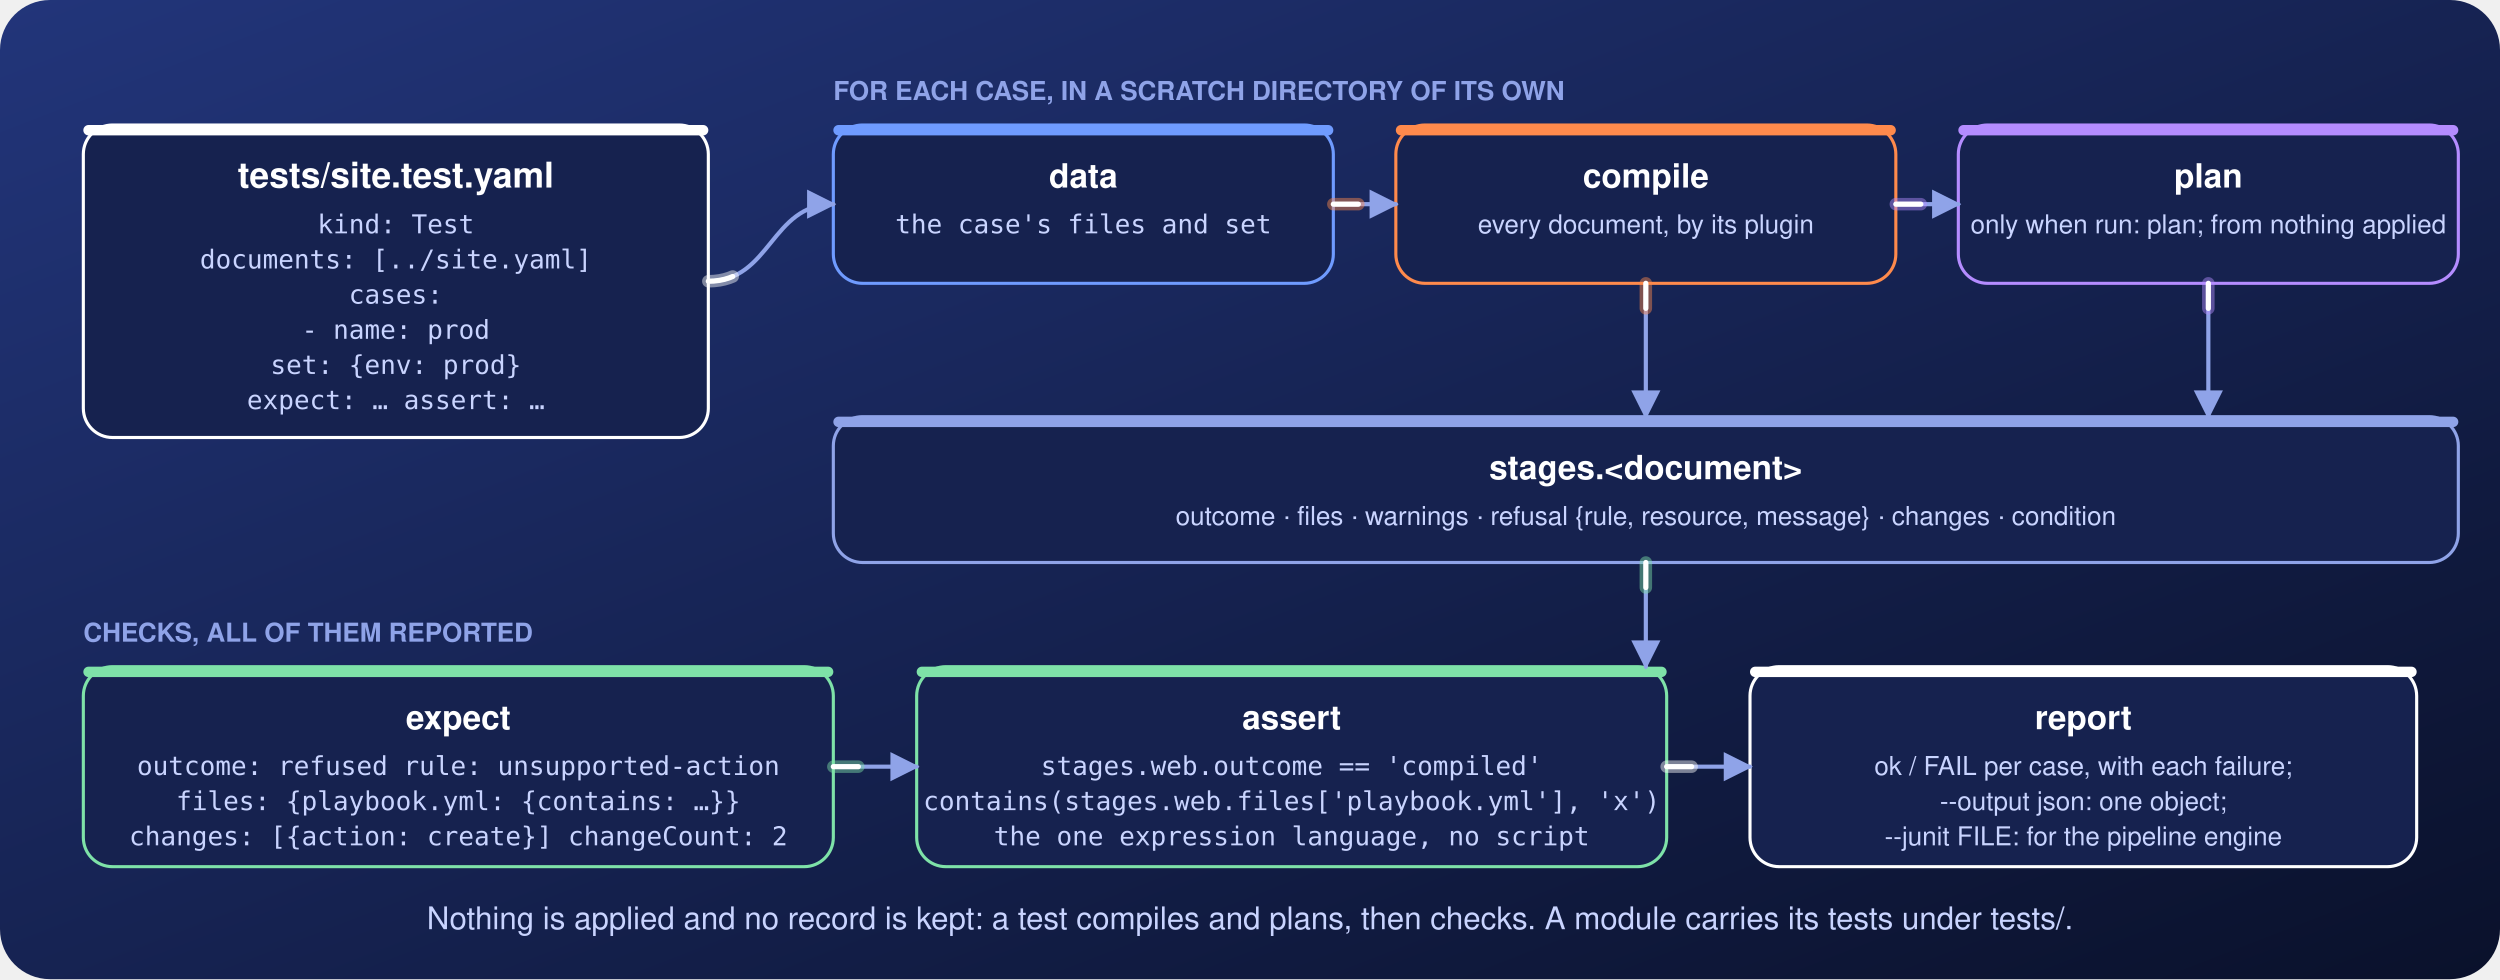
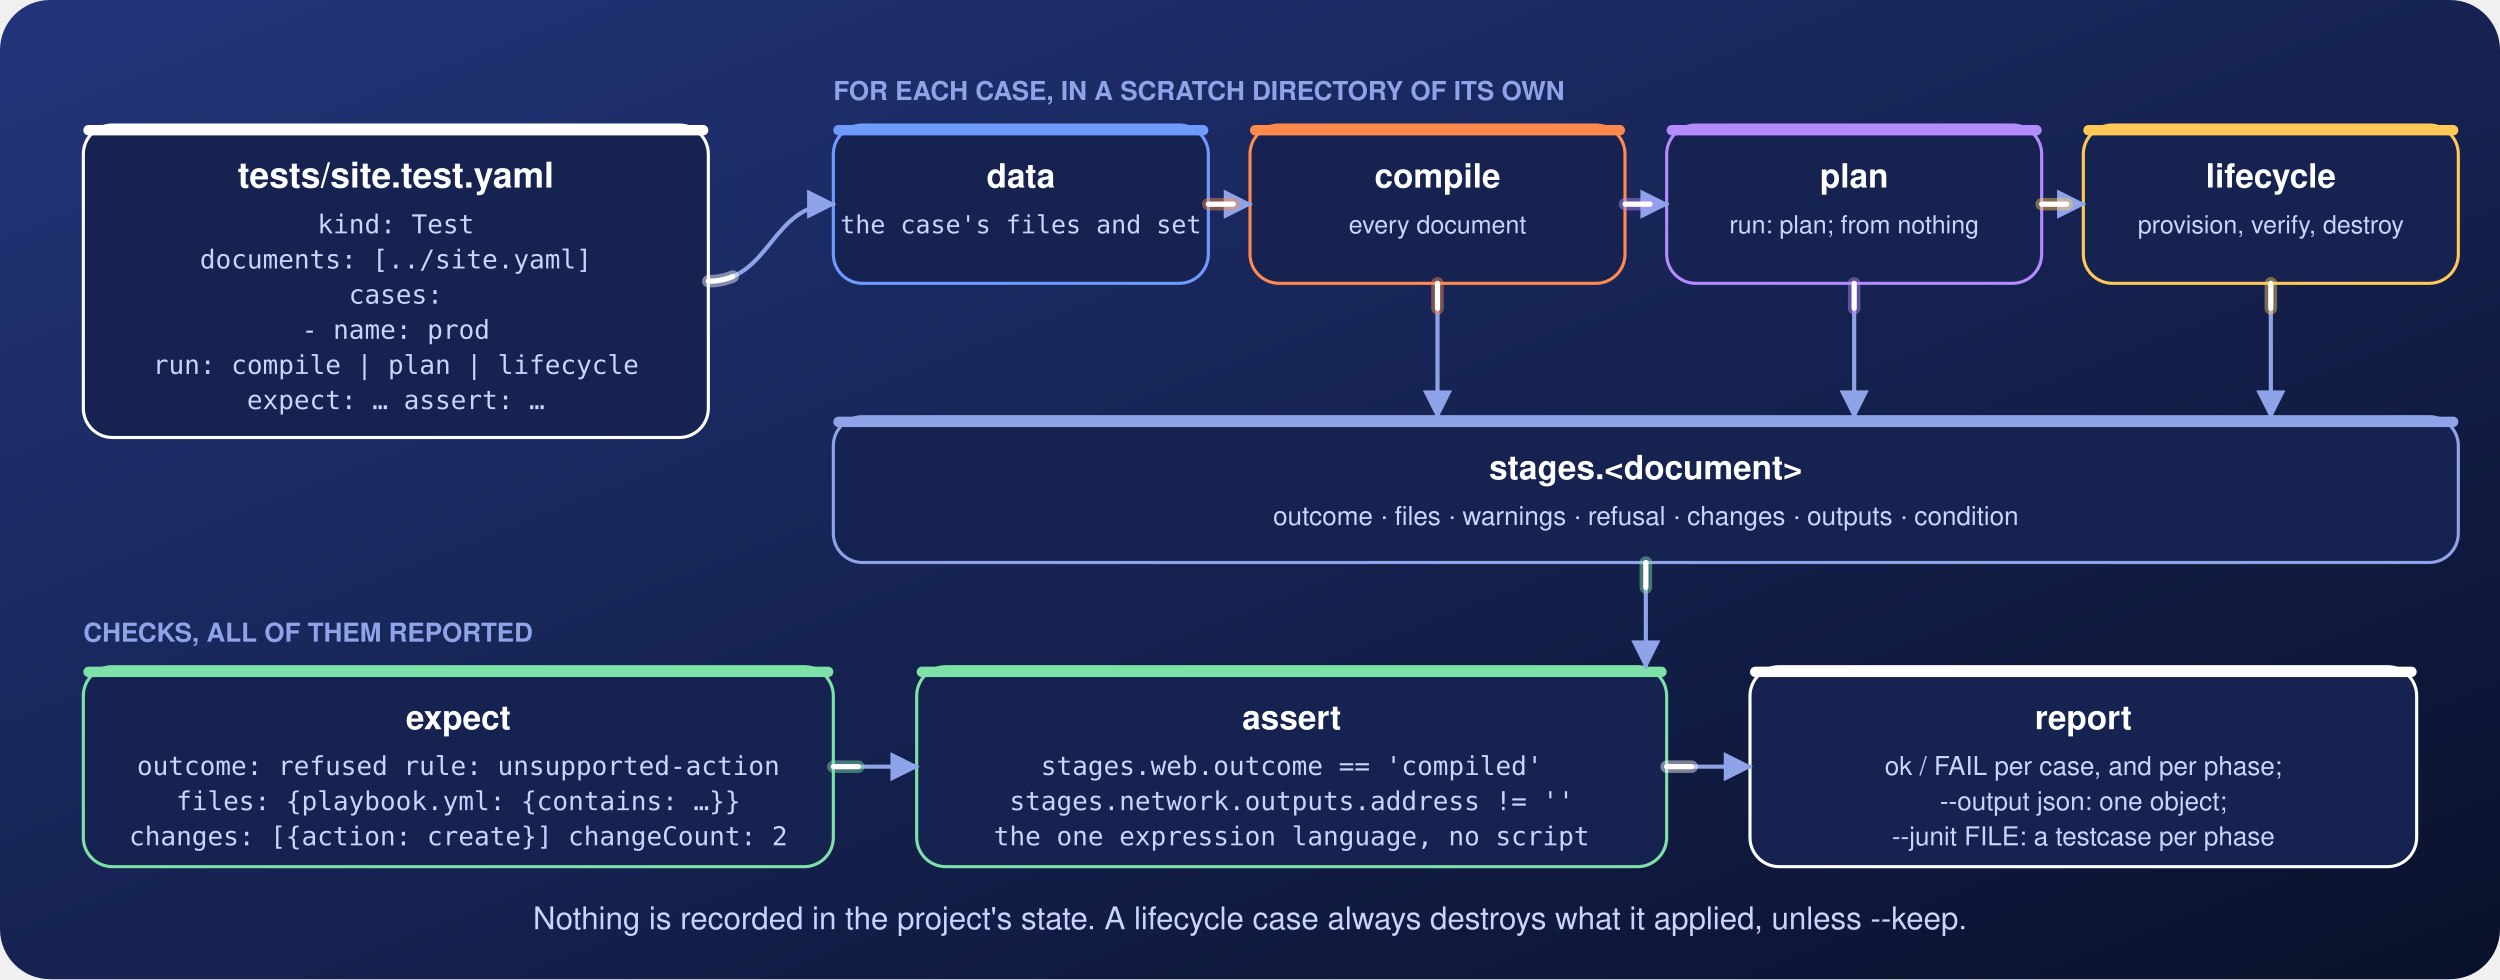
- <svg xmlns="http://www.w3.org/2000/svg" viewBox="0 0 1200 470" width="1200" height="470" role="img" aria-label="meridian test: a Test document names documents and cases; each case compiles or plans them with its data in a scratch directory and checks the outcome, the files, the refusal and the changes">
+ <svg xmlns="http://www.w3.org/2000/svg" viewBox="0 0 1200 470" width="1200" height="470" role="img" aria-label="meridian test: a Test document names documents and cases; each case compiles, plans, or applies and destroys them with its data in a scratch directory and checks the outcome, the files, the refusal, the changes and the outputs">
  <style>.m-flow{stroke-dasharray:12 88;stroke-dashoffset:0;animation:m-travel var(--m-time,3s) linear infinite}
.m-flow.m-back{animation-direction:reverse}
.m-breathe{animation:m-breathe 3.2s ease-in-out infinite}
@keyframes m-travel{to{stroke-dashoffset:-100}}
@keyframes m-breathe{0%,100%{opacity:.45}50%{opacity:1}}
@media (prefers-reduced-motion:reduce){.m-flow{display:none}.m-breathe{animation:none;opacity:.85}}</style>
  <defs>
    <linearGradient id="g-bg" x1="0" y1="0" x2="1" y2="1">
      <stop offset="0" stop-color="#22357A" />
      <stop offset="1" stop-color="#0A112B" />
    </linearGradient>
    <marker id="g-arrow" viewBox="0 0 10 10" refX="9" refY="5" markerWidth="7" markerHeight="7" orient="auto-start-reverse">
      <path d="M0 0L10 5L0 10z" fill="#8FA3E8" />
    </marker>
  </defs>
  <rect width="1200" height="470" rx="24" fill="url(#g-bg)" />
  <rect x="40" y="60" width="300" height="150" rx="14" fill="#16224F" stroke="#FFFFFF" stroke-width="1.5" />
  <rect x="40" y="60" width="300" height="5" rx="2.5" fill="#FFFFFF" />
  <text x="190" y="90" text-anchor="middle" font-family="'Segoe UI', 'Helvetica Neue', Helvetica, Arial, sans-serif" font-size="17" font-weight="700" fill="#FFFFFF">tests/site.test.yaml</text>
  <text x="190" y="112" text-anchor="middle" font-family="ui-monospace, 'Cascadia Mono', 'SF Mono', Menlo, Consolas, monospace" font-size="12.5" font-weight="400" fill="#C9D4FF">kind: Test</text>
  <text x="190" y="128.875" text-anchor="middle" font-family="ui-monospace, 'Cascadia Mono', 'SF Mono', Menlo, Consolas, monospace" font-size="12.5" font-weight="400" fill="#C9D4FF">documents: [../site.yaml]</text>
  <text x="190" y="145.75" text-anchor="middle" font-family="ui-monospace, 'Cascadia Mono', 'SF Mono', Menlo, Consolas, monospace" font-size="12.5" font-weight="400" fill="#C9D4FF">cases:</text>
  <text x="190" y="162.625" text-anchor="middle" font-family="ui-monospace, 'Cascadia Mono', 'SF Mono', Menlo, Consolas, monospace" font-size="12.5" font-weight="400" fill="#C9D4FF">  - name: prod</text>
-   <text x="190" y="179.5" text-anchor="middle" font-family="ui-monospace, 'Cascadia Mono', 'SF Mono', Menlo, Consolas, monospace" font-size="12.5" font-weight="400" fill="#C9D4FF">    set: {env: prod}</text>
+   <text x="190" y="179.5" text-anchor="middle" font-family="ui-monospace, 'Cascadia Mono', 'SF Mono', Menlo, Consolas, monospace" font-size="12.5" font-weight="400" fill="#C9D4FF">    run: compile | plan | lifecycle</text>
  <text x="190" y="196.375" text-anchor="middle" font-family="ui-monospace, 'Cascadia Mono', 'SF Mono', Menlo, Consolas, monospace" font-size="12.5" font-weight="400" fill="#C9D4FF">    expect: …  assert: …</text>
  <text x="400" y="48" text-anchor="start" font-family="'Segoe UI', 'Helvetica Neue', Helvetica, Arial, sans-serif" font-size="12.5" font-weight="700" fill="#8FA3E8">FOR EACH CASE, IN A SCRATCH DIRECTORY OF ITS OWN</text>
-   <rect x="400" y="60" width="240" height="76" rx="14" fill="#16224F" stroke="#6F9BFF" stroke-width="1.5" />
-   <rect x="400" y="60" width="240" height="5" rx="2.5" fill="#6F9BFF" />
-   <text x="520" y="90" text-anchor="middle" font-family="'Segoe UI', 'Helvetica Neue', Helvetica, Arial, sans-serif" font-size="16" font-weight="700" fill="#FFFFFF">data</text>
-   <text x="520" y="112" text-anchor="middle" font-family="ui-monospace, 'Cascadia Mono', 'SF Mono', Menlo, Consolas, monospace" font-size="12.5" font-weight="400" fill="#C9D4FF">the case's files and set</text>
-   <rect x="670" y="60" width="240" height="76" rx="14" fill="#16224F" stroke="#FF8A4C" stroke-width="1.5" />
-   <rect x="670" y="60" width="240" height="5" rx="2.5" fill="#FF8A4C" />
-   <text x="790" y="90" text-anchor="middle" font-family="'Segoe UI', 'Helvetica Neue', Helvetica, Arial, sans-serif" font-size="16" font-weight="700" fill="#FFFFFF">compile</text>
-   <text x="790" y="112" text-anchor="middle" font-family="'Segoe UI', 'Helvetica Neue', Helvetica, Arial, sans-serif" font-size="12.5" font-weight="400" fill="#C9D4FF">every document, by its plugin</text>
-   <path d="M640 98L670 98" fill="none" stroke="#8FA3E8" stroke-width="2" stroke-linecap="round" marker-end="url(#g-arrow)" />
-   <path d="M640 98L670 98" fill="none" stroke="#FF8A4C" stroke-width="6" stroke-linecap="round" opacity=".45" pathLength="100" class="m-flow" style="--m-time:1.6s;animation-delay:-0.4s" />
-   <path d="M640 98L670 98" fill="none" stroke="#FFFFFF" stroke-width="2.5" stroke-linecap="round" pathLength="100" class="m-flow" style="--m-time:1.6s;animation-delay:-0.4s" />
-   <rect x="940" y="60" width="240" height="76" rx="14" fill="#16224F" stroke="#B48CFF" stroke-width="1.5" />
-   <rect x="940" y="60" width="240" height="5" rx="2.5" fill="#B48CFF" />
-   <text x="1060" y="90" text-anchor="middle" font-family="'Segoe UI', 'Helvetica Neue', Helvetica, Arial, sans-serif" font-size="16" font-weight="700" fill="#FFFFFF">plan</text>
-   <text x="1060" y="112" text-anchor="middle" font-family="'Segoe UI', 'Helvetica Neue', Helvetica, Arial, sans-serif" font-size="12.5" font-weight="400" fill="#C9D4FF">only when run: plan; from nothing applied</text>
-   <path d="M910 98L940 98" fill="none" stroke="#8FA3E8" stroke-width="2" stroke-linecap="round" marker-end="url(#g-arrow)" />
-   <path d="M910 98L940 98" fill="none" stroke="#B48CFF" stroke-width="6" stroke-linecap="round" opacity=".45" pathLength="100" class="m-flow" style="--m-time:1.6s;animation-delay:-0.8s" />
-   <path d="M910 98L940 98" fill="none" stroke="#FFFFFF" stroke-width="2.5" stroke-linecap="round" pathLength="100" class="m-flow" style="--m-time:1.6s;animation-delay:-0.8s" />
+   <rect x="400" y="60" width="180" height="76" rx="14" fill="#16224F" stroke="#6F9BFF" stroke-width="1.5" />
+   <rect x="400" y="60" width="180" height="5" rx="2.5" fill="#6F9BFF" />
+   <text x="490" y="90" text-anchor="middle" font-family="'Segoe UI', 'Helvetica Neue', Helvetica, Arial, sans-serif" font-size="16" font-weight="700" fill="#FFFFFF">data</text>
+   <text x="490" y="112" text-anchor="middle" font-family="ui-monospace, 'Cascadia Mono', 'SF Mono', Menlo, Consolas, monospace" font-size="12" font-weight="400" fill="#C9D4FF">the case's files and set</text>
+   <rect x="600" y="60" width="180" height="76" rx="14" fill="#16224F" stroke="#FF8A4C" stroke-width="1.5" />
+   <rect x="600" y="60" width="180" height="5" rx="2.5" fill="#FF8A4C" />
+   <text x="690" y="90" text-anchor="middle" font-family="'Segoe UI', 'Helvetica Neue', Helvetica, Arial, sans-serif" font-size="16" font-weight="700" fill="#FFFFFF">compile</text>
+   <text x="690" y="112" text-anchor="middle" font-family="'Segoe UI', 'Helvetica Neue', Helvetica, Arial, sans-serif" font-size="12" font-weight="400" fill="#C9D4FF">every document</text>
+   <path d="M580 98L600 98" fill="none" stroke="#8FA3E8" stroke-width="2" stroke-linecap="round" marker-end="url(#g-arrow)" />
+   <path d="M580 98L600 98" fill="none" stroke="#FF8A4C" stroke-width="6" stroke-linecap="round" opacity=".45" pathLength="100" class="m-flow" style="--m-time:1.6s;animation-delay:-0.4s" />
+   <path d="M580 98L600 98" fill="none" stroke="#FFFFFF" stroke-width="2.5" stroke-linecap="round" pathLength="100" class="m-flow" style="--m-time:1.6s;animation-delay:-0.4s" />
+   <rect x="800" y="60" width="180" height="76" rx="14" fill="#16224F" stroke="#B48CFF" stroke-width="1.5" />
+   <rect x="800" y="60" width="180" height="5" rx="2.5" fill="#B48CFF" />
+   <text x="890" y="90" text-anchor="middle" font-family="'Segoe UI', 'Helvetica Neue', Helvetica, Arial, sans-serif" font-size="16" font-weight="700" fill="#FFFFFF">plan</text>
+   <text x="890" y="112" text-anchor="middle" font-family="'Segoe UI', 'Helvetica Neue', Helvetica, Arial, sans-serif" font-size="12" font-weight="400" fill="#C9D4FF">run: plan; from nothing</text>
+   <path d="M780 98L800 98" fill="none" stroke="#8FA3E8" stroke-width="2" stroke-linecap="round" marker-end="url(#g-arrow)" />
+   <path d="M780 98L800 98" fill="none" stroke="#B48CFF" stroke-width="6" stroke-linecap="round" opacity=".45" pathLength="100" class="m-flow" style="--m-time:1.6s;animation-delay:-0.8s" />
+   <path d="M780 98L800 98" fill="none" stroke="#FFFFFF" stroke-width="2.5" stroke-linecap="round" pathLength="100" class="m-flow" style="--m-time:1.6s;animation-delay:-0.8s" />
+   <rect x="1000" y="60" width="180" height="76" rx="14" fill="#16224F" stroke="#FFC857" stroke-width="1.5" />
+   <rect x="1000" y="60" width="180" height="5" rx="2.5" fill="#FFC857" />
+   <text x="1090" y="90" text-anchor="middle" font-family="'Segoe UI', 'Helvetica Neue', Helvetica, Arial, sans-serif" font-size="16" font-weight="700" fill="#FFFFFF">lifecycle</text>
+   <text x="1090" y="112" text-anchor="middle" font-family="'Segoe UI', 'Helvetica Neue', Helvetica, Arial, sans-serif" font-size="12" font-weight="400" fill="#C9D4FF">provision, verify, destroy</text>
+   <path d="M980 98L1000 98" fill="none" stroke="#8FA3E8" stroke-width="2" stroke-linecap="round" marker-end="url(#g-arrow)" />
+   <path d="M980 98L1000 98" fill="none" stroke="#FFC857" stroke-width="6" stroke-linecap="round" opacity=".45" pathLength="100" class="m-flow" style="--m-time:1.6s;animation-delay:-1.2s" />
+   <path d="M980 98L1000 98" fill="none" stroke="#FFFFFF" stroke-width="2.5" stroke-linecap="round" pathLength="100" class="m-flow" style="--m-time:1.6s;animation-delay:-1.2s" />
  <path d="M340 135C370 135 370 98 400 98" fill="none" stroke="#8FA3E8" stroke-width="2" stroke-linecap="round" marker-end="url(#g-arrow)" />
  <path d="M340 135C370 135 370 98 400 98" fill="none" stroke="#FFFFFF" stroke-width="6" stroke-linecap="round" opacity=".45" pathLength="100" class="m-flow" style="--m-time:1.6s;animation-delay:-0s" />
  <path d="M340 135C370 135 370 98 400 98" fill="none" stroke="#FFFFFF" stroke-width="2.5" stroke-linecap="round" pathLength="100" class="m-flow" style="--m-time:1.6s;animation-delay:-0s" />
  <rect x="400" y="200" width="780" height="70" rx="14" fill="#16224F" stroke="#8FA3E8" stroke-width="1.5" />
  <rect x="400" y="200" width="780" height="5" rx="2.5" fill="#8FA3E8" />
  <text x="790" y="230" text-anchor="middle" font-family="'Segoe UI', 'Helvetica Neue', Helvetica, Arial, sans-serif" font-size="16" font-weight="700" fill="#FFFFFF">stages.&lt;document&gt;</text>
-   <text x="790" y="252" text-anchor="middle" font-family="'Segoe UI', 'Helvetica Neue', Helvetica, Arial, sans-serif" font-size="12.5" font-weight="400" fill="#C9D4FF">outcome · files · warnings · refusal {rule, resource, message} · changes · condition</text>
-   <path d="M1060 136L1060 200" fill="none" stroke="#8FA3E8" stroke-width="2" stroke-linecap="round" marker-end="url(#g-arrow)" />
-   <path d="M1060 136L1060 200" fill="none" stroke="#B48CFF" stroke-width="6" stroke-linecap="round" opacity=".45" pathLength="100" class="m-flow" style="--m-time:1.6s;animation-delay:-1.2s" />
-   <path d="M1060 136L1060 200" fill="none" stroke="#FFFFFF" stroke-width="2.5" stroke-linecap="round" pathLength="100" class="m-flow" style="--m-time:1.6s;animation-delay:-1.2s" />
-   <path d="M790 136L790 200" fill="none" stroke="#8FA3E8" stroke-width="2" stroke-linecap="round" marker-end="url(#g-arrow)" />
-   <path d="M790 136L790 200" fill="none" stroke="#FF8A4C" stroke-width="6" stroke-linecap="round" opacity=".45" pathLength="100" class="m-flow" style="--m-time:1.6s;animation-delay:-0.8s" />
-   <path d="M790 136L790 200" fill="none" stroke="#FFFFFF" stroke-width="2.5" stroke-linecap="round" pathLength="100" class="m-flow" style="--m-time:1.6s;animation-delay:-0.8s" />
+   <text x="790" y="252" text-anchor="middle" font-family="'Segoe UI', 'Helvetica Neue', Helvetica, Arial, sans-serif" font-size="12.5" font-weight="400" fill="#C9D4FF">outcome · files · warnings · refusal · changes · outputs · condition</text>
+   <path d="M1090 136L1090 200" fill="none" stroke="#8FA3E8" stroke-width="2" stroke-linecap="round" marker-end="url(#g-arrow)" />
+   <path d="M1090 136L1090 200" fill="none" stroke="#FFC857" stroke-width="6" stroke-linecap="round" opacity=".45" pathLength="100" class="m-flow" style="--m-time:1.6s;animation-delay:-1.6s" />
+   <path d="M1090 136L1090 200" fill="none" stroke="#FFFFFF" stroke-width="2.5" stroke-linecap="round" pathLength="100" class="m-flow" style="--m-time:1.6s;animation-delay:-1.6s" />
+   <path d="M890 136L890 200" fill="none" stroke="#8FA3E8" stroke-width="2" stroke-linecap="round" marker-end="url(#g-arrow)" />
+   <path d="M890 136L890 200" fill="none" stroke="#B48CFF" stroke-width="6" stroke-linecap="round" opacity=".45" pathLength="100" class="m-flow" style="--m-time:1.6s;animation-delay:-1.2s" />
+   <path d="M890 136L890 200" fill="none" stroke="#FFFFFF" stroke-width="2.5" stroke-linecap="round" pathLength="100" class="m-flow" style="--m-time:1.6s;animation-delay:-1.2s" />
+   <path d="M690 136L690 200" fill="none" stroke="#8FA3E8" stroke-width="2" stroke-linecap="round" marker-end="url(#g-arrow)" />
+   <path d="M690 136L690 200" fill="none" stroke="#FF8A4C" stroke-width="6" stroke-linecap="round" opacity=".45" pathLength="100" class="m-flow" style="--m-time:1.6s;animation-delay:-0.8s" />
+   <path d="M690 136L690 200" fill="none" stroke="#FFFFFF" stroke-width="2.5" stroke-linecap="round" pathLength="100" class="m-flow" style="--m-time:1.6s;animation-delay:-0.8s" />
  <text x="40" y="308" text-anchor="start" font-family="'Segoe UI', 'Helvetica Neue', Helvetica, Arial, sans-serif" font-size="12.5" font-weight="700" fill="#8FA3E8">CHECKS, ALL OF THEM REPORTED</text>
  <rect x="40" y="320" width="360" height="96" rx="14" fill="#16224F" stroke="#7EE2A8" stroke-width="1.5" />
  <rect x="40" y="320" width="360" height="5" rx="2.5" fill="#7EE2A8" />
  <text x="220" y="350" text-anchor="middle" font-family="'Segoe UI', 'Helvetica Neue', Helvetica, Arial, sans-serif" font-size="16" font-weight="700" fill="#FFFFFF">expect</text>
  <text x="220" y="372" text-anchor="middle" font-family="ui-monospace, 'Cascadia Mono', 'SF Mono', Menlo, Consolas, monospace" font-size="12.5" font-weight="400" fill="#C9D4FF">outcome: refused   rule: unsupported-action</text>
  <text x="220" y="388.875" text-anchor="middle" font-family="ui-monospace, 'Cascadia Mono', 'SF Mono', Menlo, Consolas, monospace" font-size="12.5" font-weight="400" fill="#C9D4FF">files: {playbook.yml: {contains: …}}</text>
  <text x="220" y="405.75" text-anchor="middle" font-family="ui-monospace, 'Cascadia Mono', 'SF Mono', Menlo, Consolas, monospace" font-size="12.5" font-weight="400" fill="#C9D4FF">changes: [{action: create}]  changeCount: 2</text>
  <rect x="440" y="320" width="360" height="96" rx="14" fill="#16224F" stroke="#7EE2A8" stroke-width="1.5" />
  <rect x="440" y="320" width="360" height="5" rx="2.5" fill="#7EE2A8" />
  <text x="620" y="350" text-anchor="middle" font-family="'Segoe UI', 'Helvetica Neue', Helvetica, Arial, sans-serif" font-size="16" font-weight="700" fill="#FFFFFF">assert</text>
  <text x="620" y="372" text-anchor="middle" font-family="ui-monospace, 'Cascadia Mono', 'SF Mono', Menlo, Consolas, monospace" font-size="12.5" font-weight="400" fill="#C9D4FF">stages.web.outcome == 'compiled'</text>
-   <text x="620" y="388.875" text-anchor="middle" font-family="ui-monospace, 'Cascadia Mono', 'SF Mono', Menlo, Consolas, monospace" font-size="12.5" font-weight="400" fill="#C9D4FF">contains(stages.web.files['playbook.yml'], 'x')</text>
+   <text x="620" y="388.875" text-anchor="middle" font-family="ui-monospace, 'Cascadia Mono', 'SF Mono', Menlo, Consolas, monospace" font-size="12.5" font-weight="400" fill="#C9D4FF">stages.network.outputs.address != ''</text>
  <text x="620" y="405.75" text-anchor="middle" font-family="ui-monospace, 'Cascadia Mono', 'SF Mono', Menlo, Consolas, monospace" font-size="12.5" font-weight="400" fill="#C9D4FF">the one expression language, no script</text>
  <rect x="840" y="320" width="320" height="96" rx="14" fill="#16224F" stroke="#FFFFFF" stroke-width="1.5" />
  <rect x="840" y="320" width="320" height="5" rx="2.5" fill="#FFFFFF" />
  <text x="1000" y="350" text-anchor="middle" font-family="'Segoe UI', 'Helvetica Neue', Helvetica, Arial, sans-serif" font-size="16" font-weight="700" fill="#FFFFFF">report</text>
-   <text x="1000" y="372" text-anchor="middle" font-family="'Segoe UI', 'Helvetica Neue', Helvetica, Arial, sans-serif" font-size="12.5" font-weight="400" fill="#C9D4FF">ok / FAIL per case, with each failure;</text>
+   <text x="1000" y="372" text-anchor="middle" font-family="'Segoe UI', 'Helvetica Neue', Helvetica, Arial, sans-serif" font-size="12.5" font-weight="400" fill="#C9D4FF">ok / FAIL per case, and per phase;</text>
  <text x="1000" y="388.875" text-anchor="middle" font-family="'Segoe UI', 'Helvetica Neue', Helvetica, Arial, sans-serif" font-size="12.5" font-weight="400" fill="#C9D4FF">--output json: one object;</text>
-   <text x="1000" y="405.75" text-anchor="middle" font-family="'Segoe UI', 'Helvetica Neue', Helvetica, Arial, sans-serif" font-size="12.5" font-weight="400" fill="#C9D4FF">--junit FILE: for the pipeline engine</text>
+   <text x="1000" y="405.75" text-anchor="middle" font-family="'Segoe UI', 'Helvetica Neue', Helvetica, Arial, sans-serif" font-size="12.5" font-weight="400" fill="#C9D4FF">--junit FILE: a testcase per phase</text>
  <path d="M790 270L790 320" fill="none" stroke="#8FA3E8" stroke-width="2" stroke-linecap="round" marker-end="url(#g-arrow)" />
-   <path d="M790 270L790 320" fill="none" stroke="#7EE2A8" stroke-width="6" stroke-linecap="round" opacity=".45" pathLength="100" class="m-flow" style="--m-time:1.6s;animation-delay:-1.6s" />
-   <path d="M790 270L790 320" fill="none" stroke="#FFFFFF" stroke-width="2.5" stroke-linecap="round" pathLength="100" class="m-flow" style="--m-time:1.6s;animation-delay:-1.6s" />
+   <path d="M790 270L790 320" fill="none" stroke="#7EE2A8" stroke-width="6" stroke-linecap="round" opacity=".45" pathLength="100" class="m-flow" style="--m-time:1.6s;animation-delay:-2s" />
+   <path d="M790 270L790 320" fill="none" stroke="#FFFFFF" stroke-width="2.5" stroke-linecap="round" pathLength="100" class="m-flow" style="--m-time:1.6s;animation-delay:-2s" />
  <path d="M400 368L440 368" fill="none" stroke="#8FA3E8" stroke-width="2" stroke-linecap="round" marker-end="url(#g-arrow)" />
-   <path d="M400 368L440 368" fill="none" stroke="#7EE2A8" stroke-width="6" stroke-linecap="round" opacity=".45" pathLength="100" class="m-flow" style="--m-time:1.6s;animation-delay:-2s" />
-   <path d="M400 368L440 368" fill="none" stroke="#FFFFFF" stroke-width="2.5" stroke-linecap="round" pathLength="100" class="m-flow" style="--m-time:1.6s;animation-delay:-2s" />
+   <path d="M400 368L440 368" fill="none" stroke="#7EE2A8" stroke-width="6" stroke-linecap="round" opacity=".45" pathLength="100" class="m-flow" style="--m-time:1.6s;animation-delay:-2.4s" />
+   <path d="M400 368L440 368" fill="none" stroke="#FFFFFF" stroke-width="2.5" stroke-linecap="round" pathLength="100" class="m-flow" style="--m-time:1.6s;animation-delay:-2.4s" />
  <path d="M800 368L840 368" fill="none" stroke="#8FA3E8" stroke-width="2" stroke-linecap="round" marker-end="url(#g-arrow)" />
-   <path d="M800 368L840 368" fill="none" stroke="#FFFFFF" stroke-width="6" stroke-linecap="round" opacity=".45" pathLength="100" class="m-flow" style="--m-time:1.6s;animation-delay:-2.4s" />
-   <path d="M800 368L840 368" fill="none" stroke="#FFFFFF" stroke-width="2.5" stroke-linecap="round" pathLength="100" class="m-flow" style="--m-time:1.6s;animation-delay:-2.4s" />
-   <text x="600" y="446" text-anchor="middle" font-family="'Segoe UI', 'Helvetica Neue', Helvetica, Arial, sans-serif" font-size="15" font-weight="400" fill="#C9D4FF">Nothing is applied and no record is kept: a test compiles and plans, then checks. A module carries its tests under tests/.</text>
+   <path d="M800 368L840 368" fill="none" stroke="#FFFFFF" stroke-width="6" stroke-linecap="round" opacity=".45" pathLength="100" class="m-flow" style="--m-time:1.6s;animation-delay:-2.8s" />
+   <path d="M800 368L840 368" fill="none" stroke="#FFFFFF" stroke-width="2.5" stroke-linecap="round" pathLength="100" class="m-flow" style="--m-time:1.6s;animation-delay:-2.8s" />
+   <text x="600" y="446" text-anchor="middle" font-family="'Segoe UI', 'Helvetica Neue', Helvetica, Arial, sans-serif" font-size="15" font-weight="400" fill="#C9D4FF">Nothing is recorded in the project's state. A lifecycle case always destroys what it applied, unless --keep.</text>
</svg>
